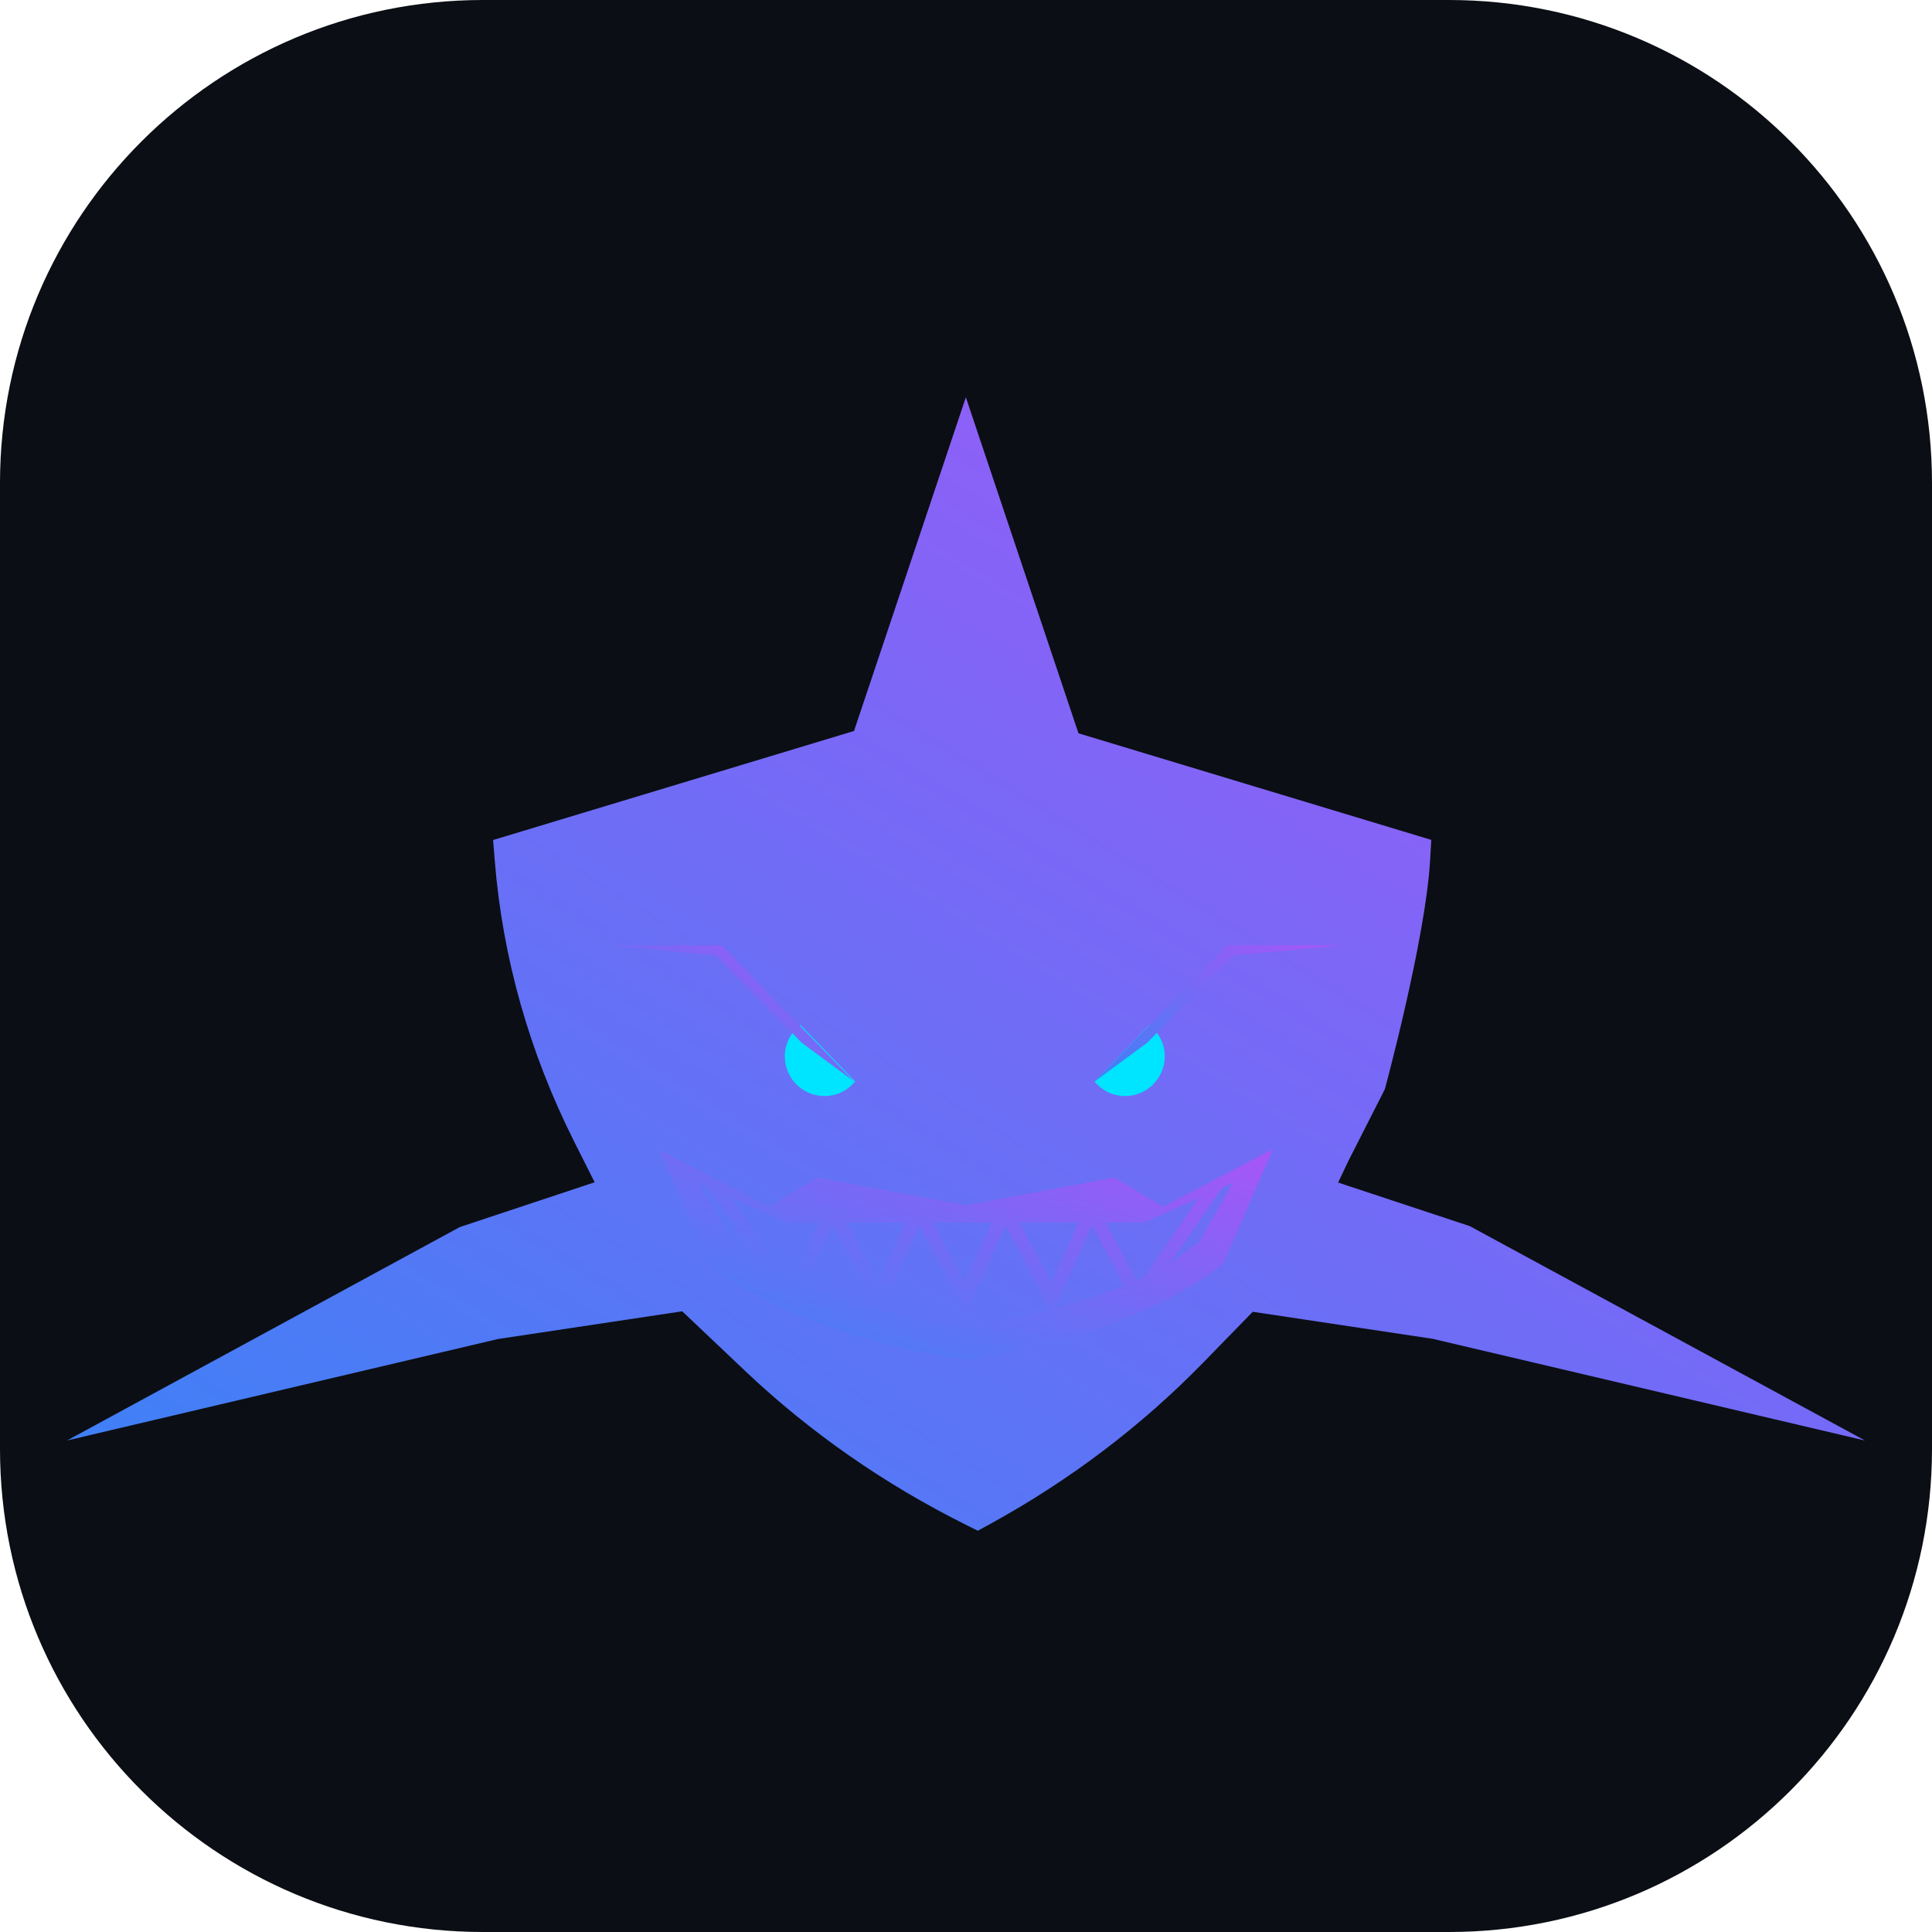
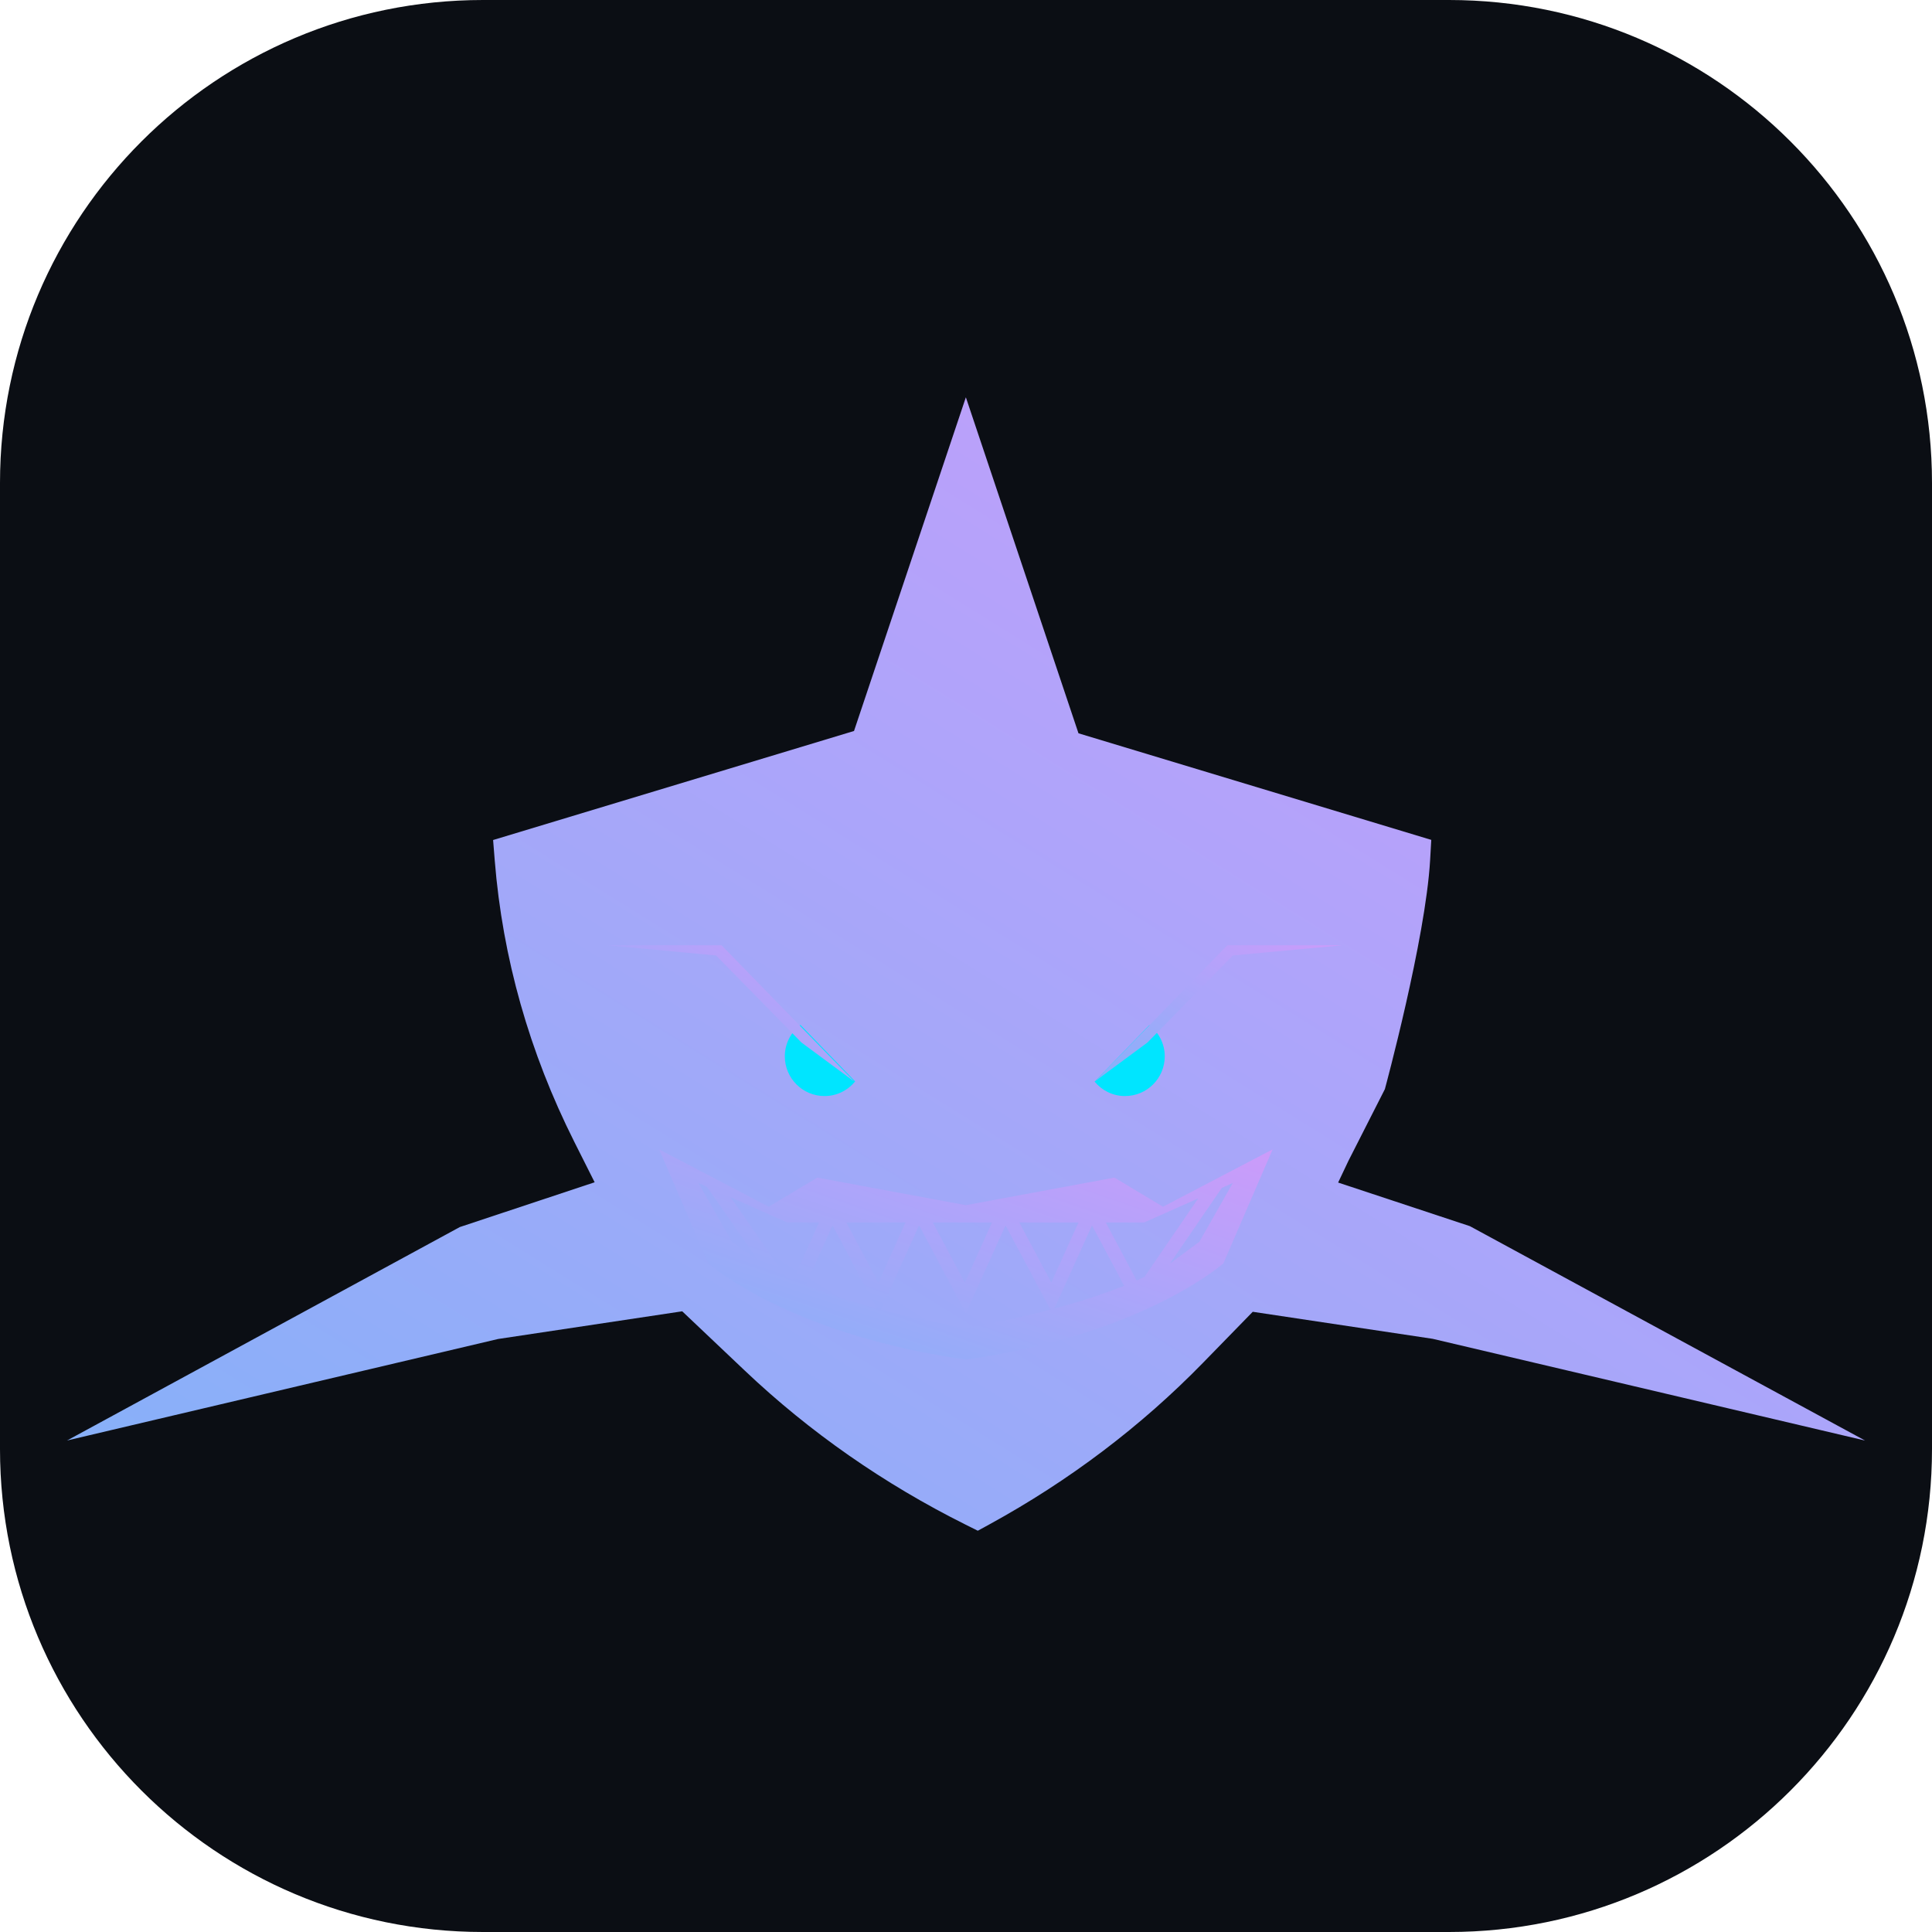
<svg xmlns="http://www.w3.org/2000/svg" viewBox="0 0 16 16" width="16" height="16" role="img" aria-label="Juke">
  <defs>
    <linearGradient id="jukeGrad" x1="0%" y1="0%" x2="100%" y2="100%">
-       <stop offset="0%" stop-color="#3B82F6" />
-       <stop offset="100%" stop-color="#A855F7" />
+       <stop offset="0%" stop-color="#85B1F9" />
+       <stop offset="100%" stop-color="#CC9BFA" />
    </linearGradient>
  </defs>
  <rect x="0" y="0" width="16" height="16" rx="4" fill="#0B0E14" />
  <g transform="translate(-9.021,-2.385) scale(0.026596)">
    <g transform="matrix(1.921154 0 0 1.921154 640 389.8519)" id="logo-logo">
      <g style="" paint-order="stroke">
        <g transform="matrix(0.9307168 0 0 -0.9307168 0 0)">
          <path style="stroke: none; stroke-width: 1; stroke-dasharray: none; stroke-linecap: butt; stroke-dashoffset: 0; stroke-linejoin: miter; stroke-miterlimit: 4; fill: url(#jukeGrad); fill-rule: nonzero; opacity: 1;" paint-order="stroke" transform=" translate(87.908, -45.7435)" d="M 0 0 L -0.162 0.088 L -23.11 7.684 L -21.329 11.444 L -14.971 23.953 C -14.971 23.953 -7.886 50.038 -7.093 63.838 L -6.891 67.36 L -68.329 85.922 L -87.941 144.437 L -107.419 86.324 L -170.271 67.336 L -169.982 63.735 C -168.625 46.837 -163.965 30.364 -156.13 14.775 L -152.59 7.733 L -176.067 -0.064 L -244.471 -37.236 L -169.405 -19.56 L -137.337 -14.737 L -126.384 -25.118 C -115.117 -35.794 -102.188 -44.808 -87.957 -51.905 L -85.861 -52.95 L -83.807 -51.826 C -69.93 -44.228 -57.418 -34.758 -46.618 -23.68 L -37.981 -14.821 L -6.647 -19.528 L 68.655 -37.245 z" stroke-linecap="round" />
        </g>
        <g transform="matrix(0.9307168 0 0 -0.9307168 -0.03117901 47.08217)">
          <path style="stroke: none; stroke-width: 1; stroke-dasharray: none; stroke-linecap: butt; stroke-dashoffset: 0; stroke-linejoin: miter; stroke-miterlimit: 4; fill: url(#jukeGrad); fill-rule: nonzero; opacity: 1;" paint-order="stroke" transform=" translate(31.087, -3.926)" d="M 0 0 C -0.441 -0.207 -0.889 -0.409 -1.342 -0.606 L -6.721 9.502 L -0.043 9.502 L 9.382 13.699 z M 15.404 16.379 L 9.583 6.144 L 4.481 2.374 L 13.49 15.528 Z M -15.667 -5.489 L -9.119 8.992 L -3.52 -1.526 C -7.486 -3.113 -11.72 -4.429 -15.667 -5.489 M -21.78 9.502 L -11.474 9.502 L -16.209 -0.968 z M -31.087 -8.846 L -31.087 -8.858 C -31.087 -8.858 -31.111 -8.854 -31.125 -8.852 C -31.139 -8.854 -31.163 -8.858 -31.163 -8.858 L -31.163 -8.846 C -31.906 -8.727 -38.257 -7.688 -45.874 -5.679 L -39.238 8.992 L -31.097 -6.306 L -24.178 8.992 L -16.371 -5.677 C -23.99 -7.687 -30.345 -8.727 -31.087 -8.846 M -51.9 9.502 L -41.594 9.502 L -46.329 -0.968 z M -59.007 -1.42 L -54.297 8.992 L -46.592 -5.487 C -50.628 -4.402 -54.966 -3.056 -59.007 -1.42 M -62.473 0.107 L -72.051 13.886 L -62.207 9.502 L -56.653 9.502 L -61.173 -0.493 C -61.614 -0.296 -62.043 -0.095 -62.473 0.107 M -71.833 6.144 L -77.654 16.379 L -76.206 15.733 L -67.11 2.653 z M -31.163 9.502 L -31.087 9.502 L -26.533 9.502 L -31.269 -0.968 L -36.841 9.502 z M -5.208 17.316 L -31.087 12.513 L -56.965 17.316 L -65.421 12.242 L -84.503 22.227 L -75.936 2.378 C -73.764 0.545 -59.915 -10.264 -31.087 -14.375 C -2.259 -10.264 11.589 0.545 13.762 2.378 L 22.329 22.227 L 3.247 12.242 Z" stroke-linecap="round" />
        </g>
        <g transform="matrix(0.9307168 0 0 -0.9307168 -23.6739 15.63753)">
          <path style="stroke: none; stroke-width: 1; stroke-dasharray: none; stroke-linecap: butt; stroke-dashoffset: 0; stroke-linejoin: miter; stroke-miterlimit: 4; fill: #00E5FF; fill-rule: nonzero; opacity: 1;" paint-order="stroke" transform=" translate(-6.1255, 0.727)" d="M 0 0 C 0 -3.822 3.1 -6.922 6.923 -6.922 C 9.08 -6.922 10.982 -5.917 12.251 -4.371 L 2.72 5.468 C 1.077 4.201 0 2.236 0 0" stroke-linecap="round" />
        </g>
        <g transform="matrix(0.9307168 0 0 -0.9307168 26.51845 15.65224)">
          <path style="stroke: none; stroke-width: 1; stroke-dasharray: none; stroke-linecap: butt; stroke-dashoffset: 0; stroke-linejoin: miter; stroke-miterlimit: 4; fill: #00E5FF; fill-rule: nonzero; opacity: 1;" paint-order="stroke" transform=" translate(-0.813, -6.179)" d="M 0 0 C 3.824 0 6.923 3.1 6.923 6.922 C 6.923 9.14 5.862 11.093 4.241 12.358 L -5.297 2.514 C -4.027 0.988 -2.139 0 0 0" stroke-linecap="round" />
        </g>
        <g transform="matrix(0.9307168 0 0 -0.9307168 40.87904 8.016078)">
          <path style="stroke: none; stroke-width: 1; stroke-dasharray: none; stroke-linecap: butt; stroke-dashoffset: 0; stroke-linejoin: miter; stroke-miterlimit: 4; fill: url(#jukeGrad); fill-rule: nonzero; opacity: 1;" paint-order="stroke" transform=" translate(-21.5395, -11.87)" d="M 0 0 L 23.115 23.74 L 43.079 23.74 L 24.075 21.966 L 9.211 6.812" stroke-linecap="round" />
        </g>
        <g transform="matrix(0.9307168 0 0 -0.9307168 -38.15725 8.016078)">
          <path style="stroke: none; stroke-width: 1; stroke-dasharray: none; stroke-linecap: butt; stroke-dashoffset: 0; stroke-linejoin: miter; stroke-miterlimit: 4; fill: url(#jukeGrad); fill-rule: nonzero; opacity: 1;" paint-order="stroke" transform=" translate(21.5395, -11.87)" d="M 0 0 L -23.115 23.74 L -43.079 23.74 L -24.075 21.966 L -9.211 6.812" stroke-linecap="round" />
        </g>
      </g>
    </g>
  </g>
</svg>
